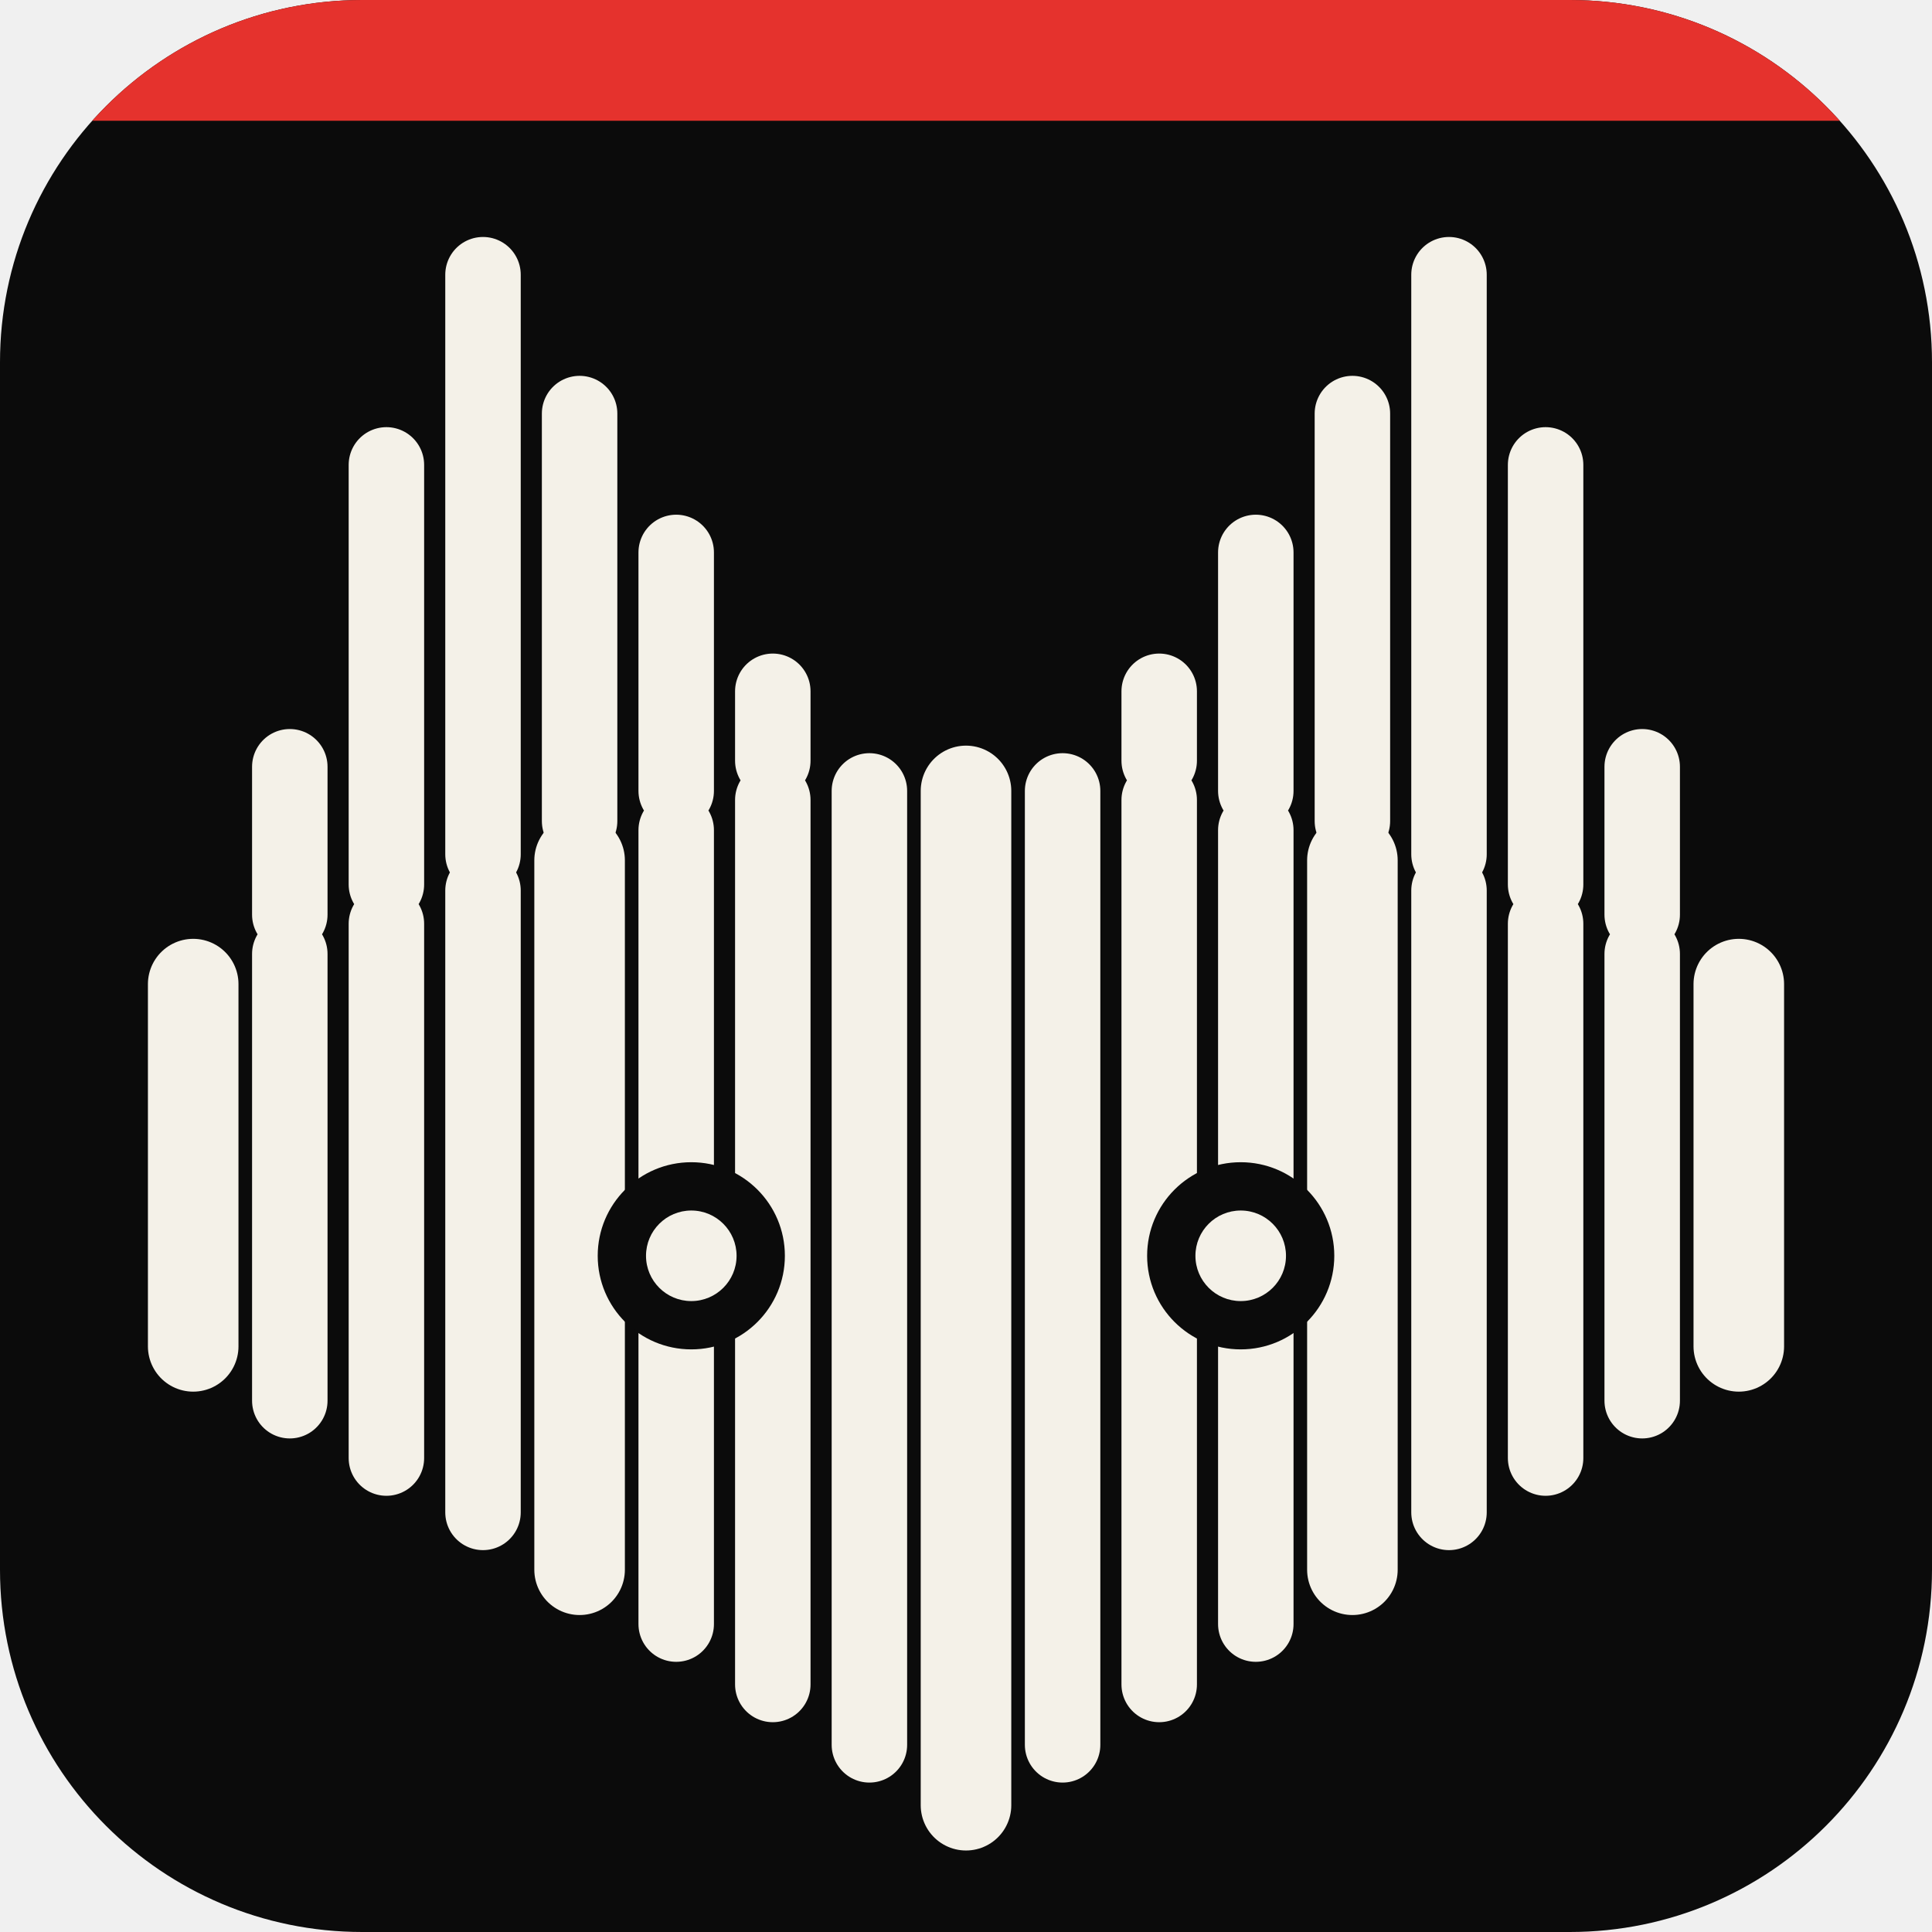
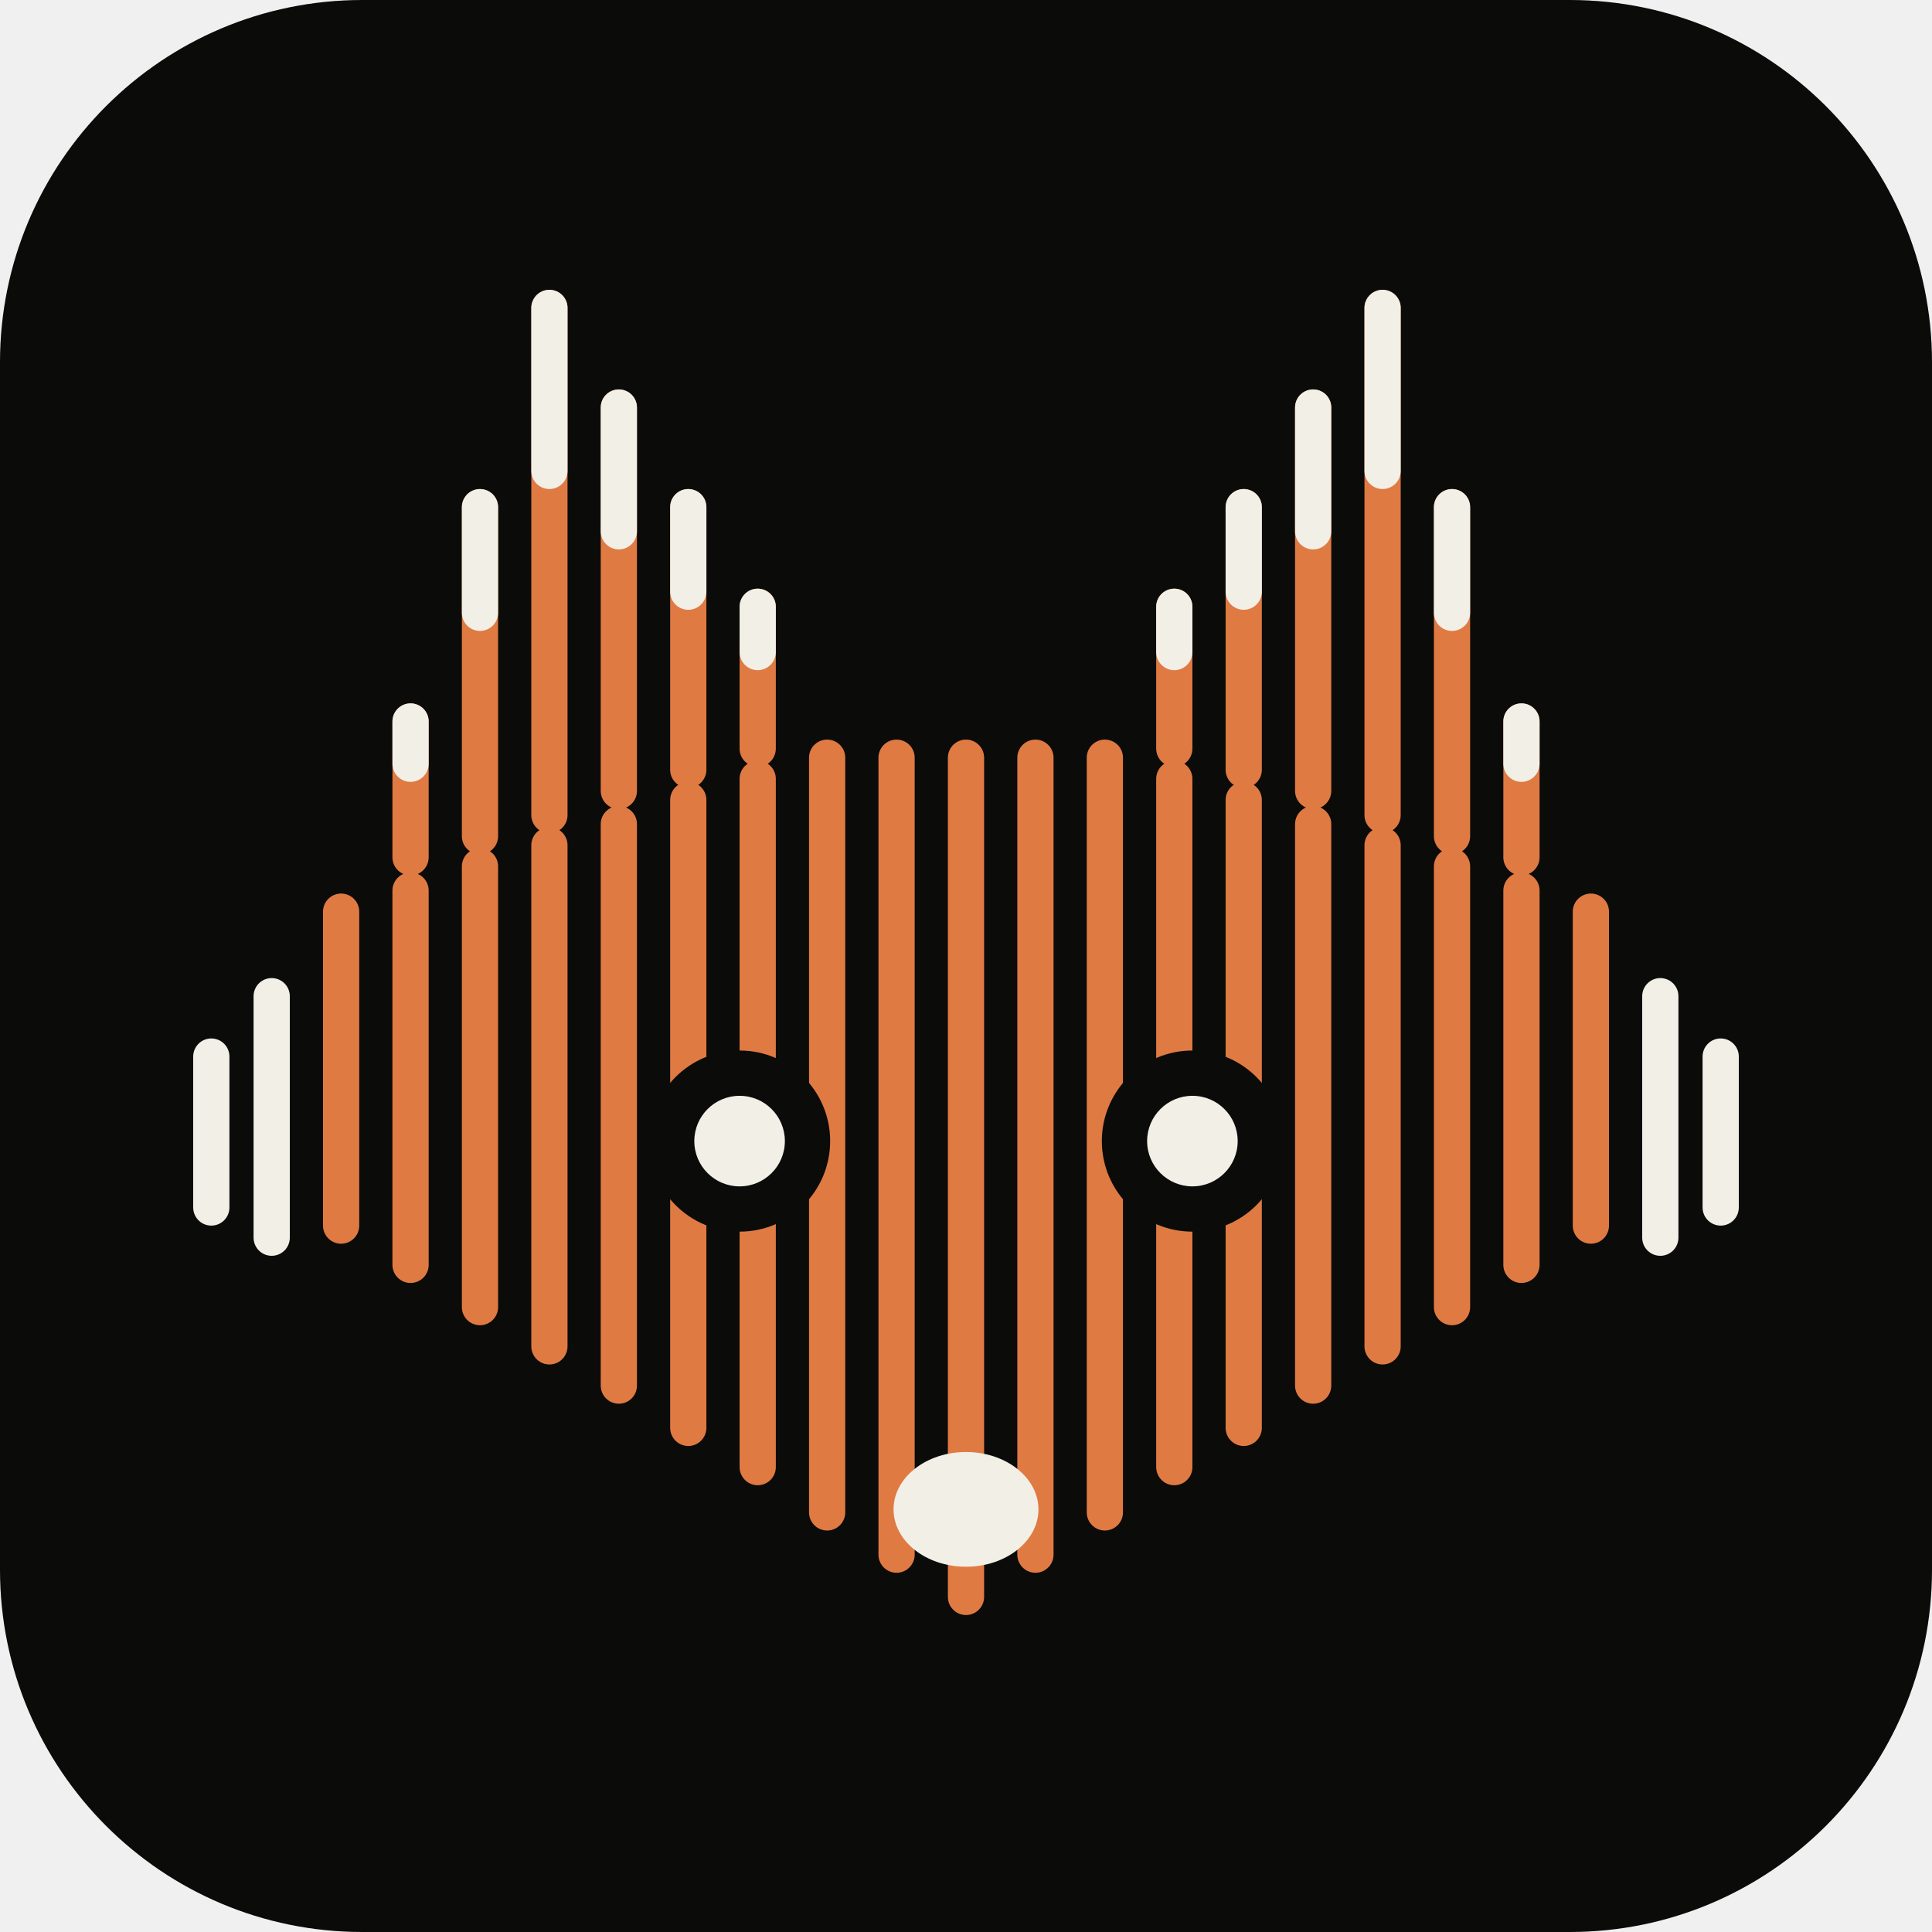
<svg xmlns="http://www.w3.org/2000/svg" viewBox="0 0 64 64">
-   <clipPath id="t">
-     <rect width="64" height="64" rx="12" />
-   </clipPath>
-   <g clip-path="url(#t)">
-     <rect width="64" height="64" fill="#0b0b0b" />
-     <rect width="64" height="4" fill="#e5322d" />
-     <g fill="none" stroke="#f4f1e8" stroke-width="2.5" stroke-linecap="round">
-       <path d="M9.6 25.4V30.3M12.8 15.4V29.3M16 9.1V28.3M19.2 13.7V27.2M22.4 18.3V26.2M25.6 22.9V25.2M38.4 22.9V25.2M41.6 18.3V26.2M44.8 13.7V27.2M48 9.1V28.3M51.2 15.4V29.3M54.4 25.4V30.3M9.6 31.6V46.4M12.8 30.6V48.3M16 29.5V50.1M22.4 27.5V53.8M25.6 26.5V55.8M28.8 26.2V57.8M35.2 26.2V57.8M38.4 26.5V55.8M41.6 27.5V53.8M48 29.5V50.1M51.2 30.6V48.3M54.4 31.6V46.4" />
-       <path stroke-width="3" d="M6.4 32.6V44.6M19.2 28.5V52M32 26.2V59.8M44.8 28.5V52M57.6 32.6V44.6" />
+   <rect width="64" height="64" rx="12" fill="#0b0b0a" />
+   <svg x="6" y="6" width="52" height="52" viewBox="0 0 52 52">
+     <defs>
+       <mask id="eyes" maskUnits="userSpaceOnUse" x="0" y="0" width="52.0" height="52.0">
+         <rect width="52.0" height="52.0" fill="#fff" />
+         <circle cx="18.5" cy="31.8" r="3" fill="#000" />
+         <circle cx="33.5" cy="31.8" r="3" fill="#000" />
+       </mask>
+     </defs>
+     <g mask="url(#eyes)">
+       <g>
+         <g>
+           <path stroke="#e07a43" fill="none" stroke-width="1.2" stroke-linecap="round" d="M7.6 17.9V22.4M9.9 10.8V21.7M12.2 4.2V21M14.5 7.5V20.2M16.8 10.8V19.5M19.1 14.1V18.8" />
+         </g>
+         <g>
+           <path stroke="#e07a43" fill="none" stroke-width="1.2" stroke-linecap="round" d="M32.9 14.1V18.8M35.2 10.8V19.5M37.5 7.5V20.2M39.8 4.2V21M42.1 10.8V21.7M44.4 17.9V22.4" />
+         </g>
+       </g>
+       <g>
+         <path stroke="#e07a43" fill="none" stroke-width="1.2" stroke-linecap="round" d="M7.6 23.5V35.9M9.9 22.7V37.3M12.2 22V38.6M16.8 20.5V41.3M19.1 19.8V42.6M21.4 19.1V44.1M26 19.1V46.9M28.3 19.1V45.5M30.6 19.1V44.1M35.2 20.5V41.3M37.5 21.3V39.9M39.8 22V38.6M44.4 23.5V35.9M46.7 24.2V34.6" />
+         <path stroke="#e07a43" fill="none" stroke-width="1.2" stroke-linecap="round" d="M5.3 24.2V34.6M14.5 21.3V39.9M23.7 19.1V45.5M32.9 19.8V42.6M42.1 22.7V37.3" />
+       </g>
+       <path stroke="#f2efe6" fill="none" stroke-width="1.2" stroke-linecap="round" d="M7.6 17.9V19.3M9.9 10.8V14.3M12.2 4.2V9.6M14.5 7.5V11.6M16.8 10.8V13.6M19.1 14.1V15.6M32.9 14.1V15.6M35.2 10.8V13.6M37.5 7.5V11.6M39.8 4.2V9.6M42.1 10.8V14.3M44.4 17.9V19.3" />
+       <path stroke="#f2efe6" fill="none" stroke-width="1.2" stroke-linecap="round" d="M3 27V35M1 29V34M49 27V35M51 29V34" />
+       <ellipse fill="#f2efe6" cx="26" cy="44" rx="2.4" ry="1.9" />
+       <g />
    </g>
-     <circle cx="22.9" cy="41.6" r="3.1" fill="#0b0b0b" />
-     <circle cx="41.1" cy="41.6" r="3.1" fill="#0b0b0b" />
-     <circle cx="22.9" cy="41.6" r="1.5" fill="#f4f1e8" />
-     <circle cx="41.1" cy="41.6" r="1.5" fill="#f4f1e8" />
-   </g>
+     <g>
+       <circle fill="#f2efe6" cx="18.5" cy="31.8" r="1.5" />
+       <circle fill="#f2efe6" cx="33.5" cy="31.8" r="1.5" />
+     </g>
+   </svg>
</svg>
